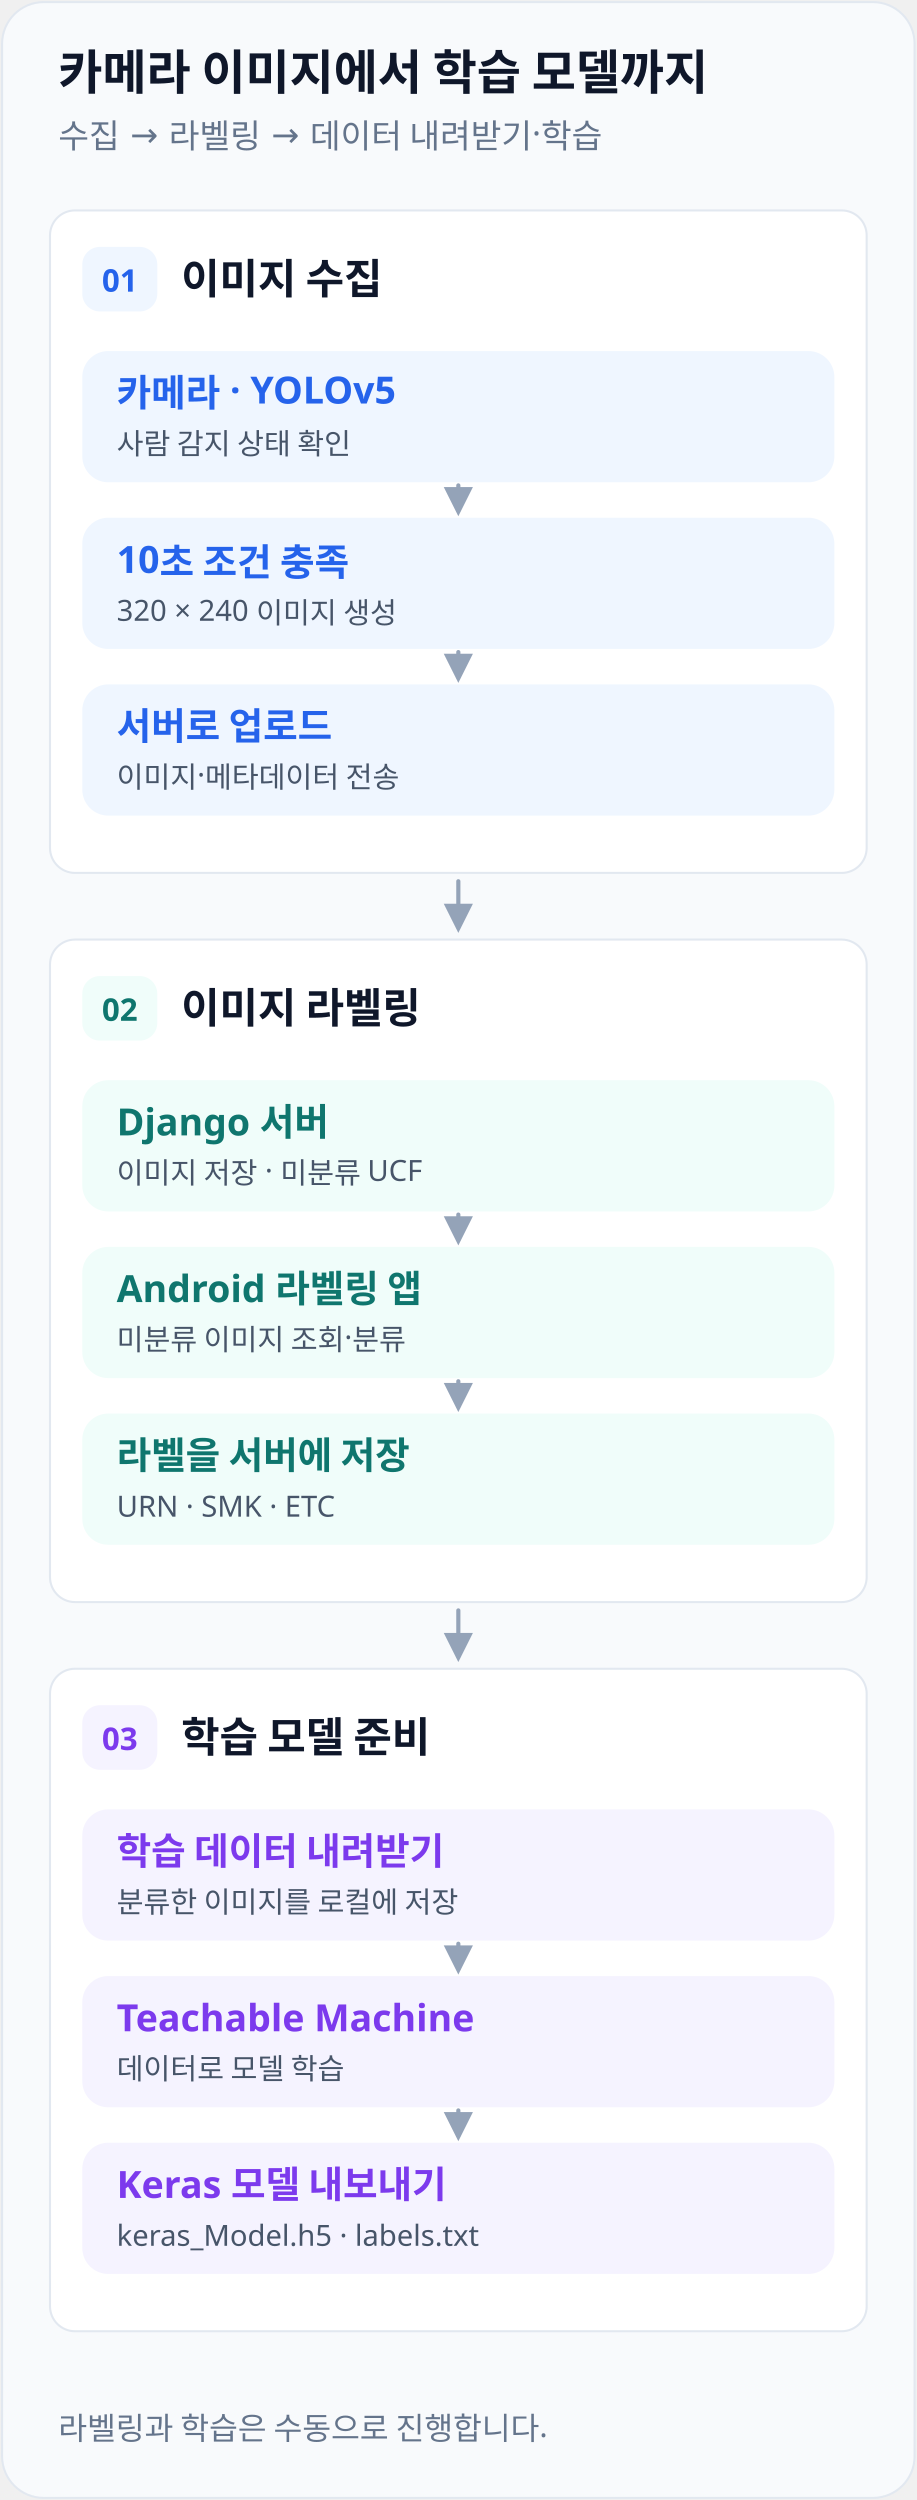
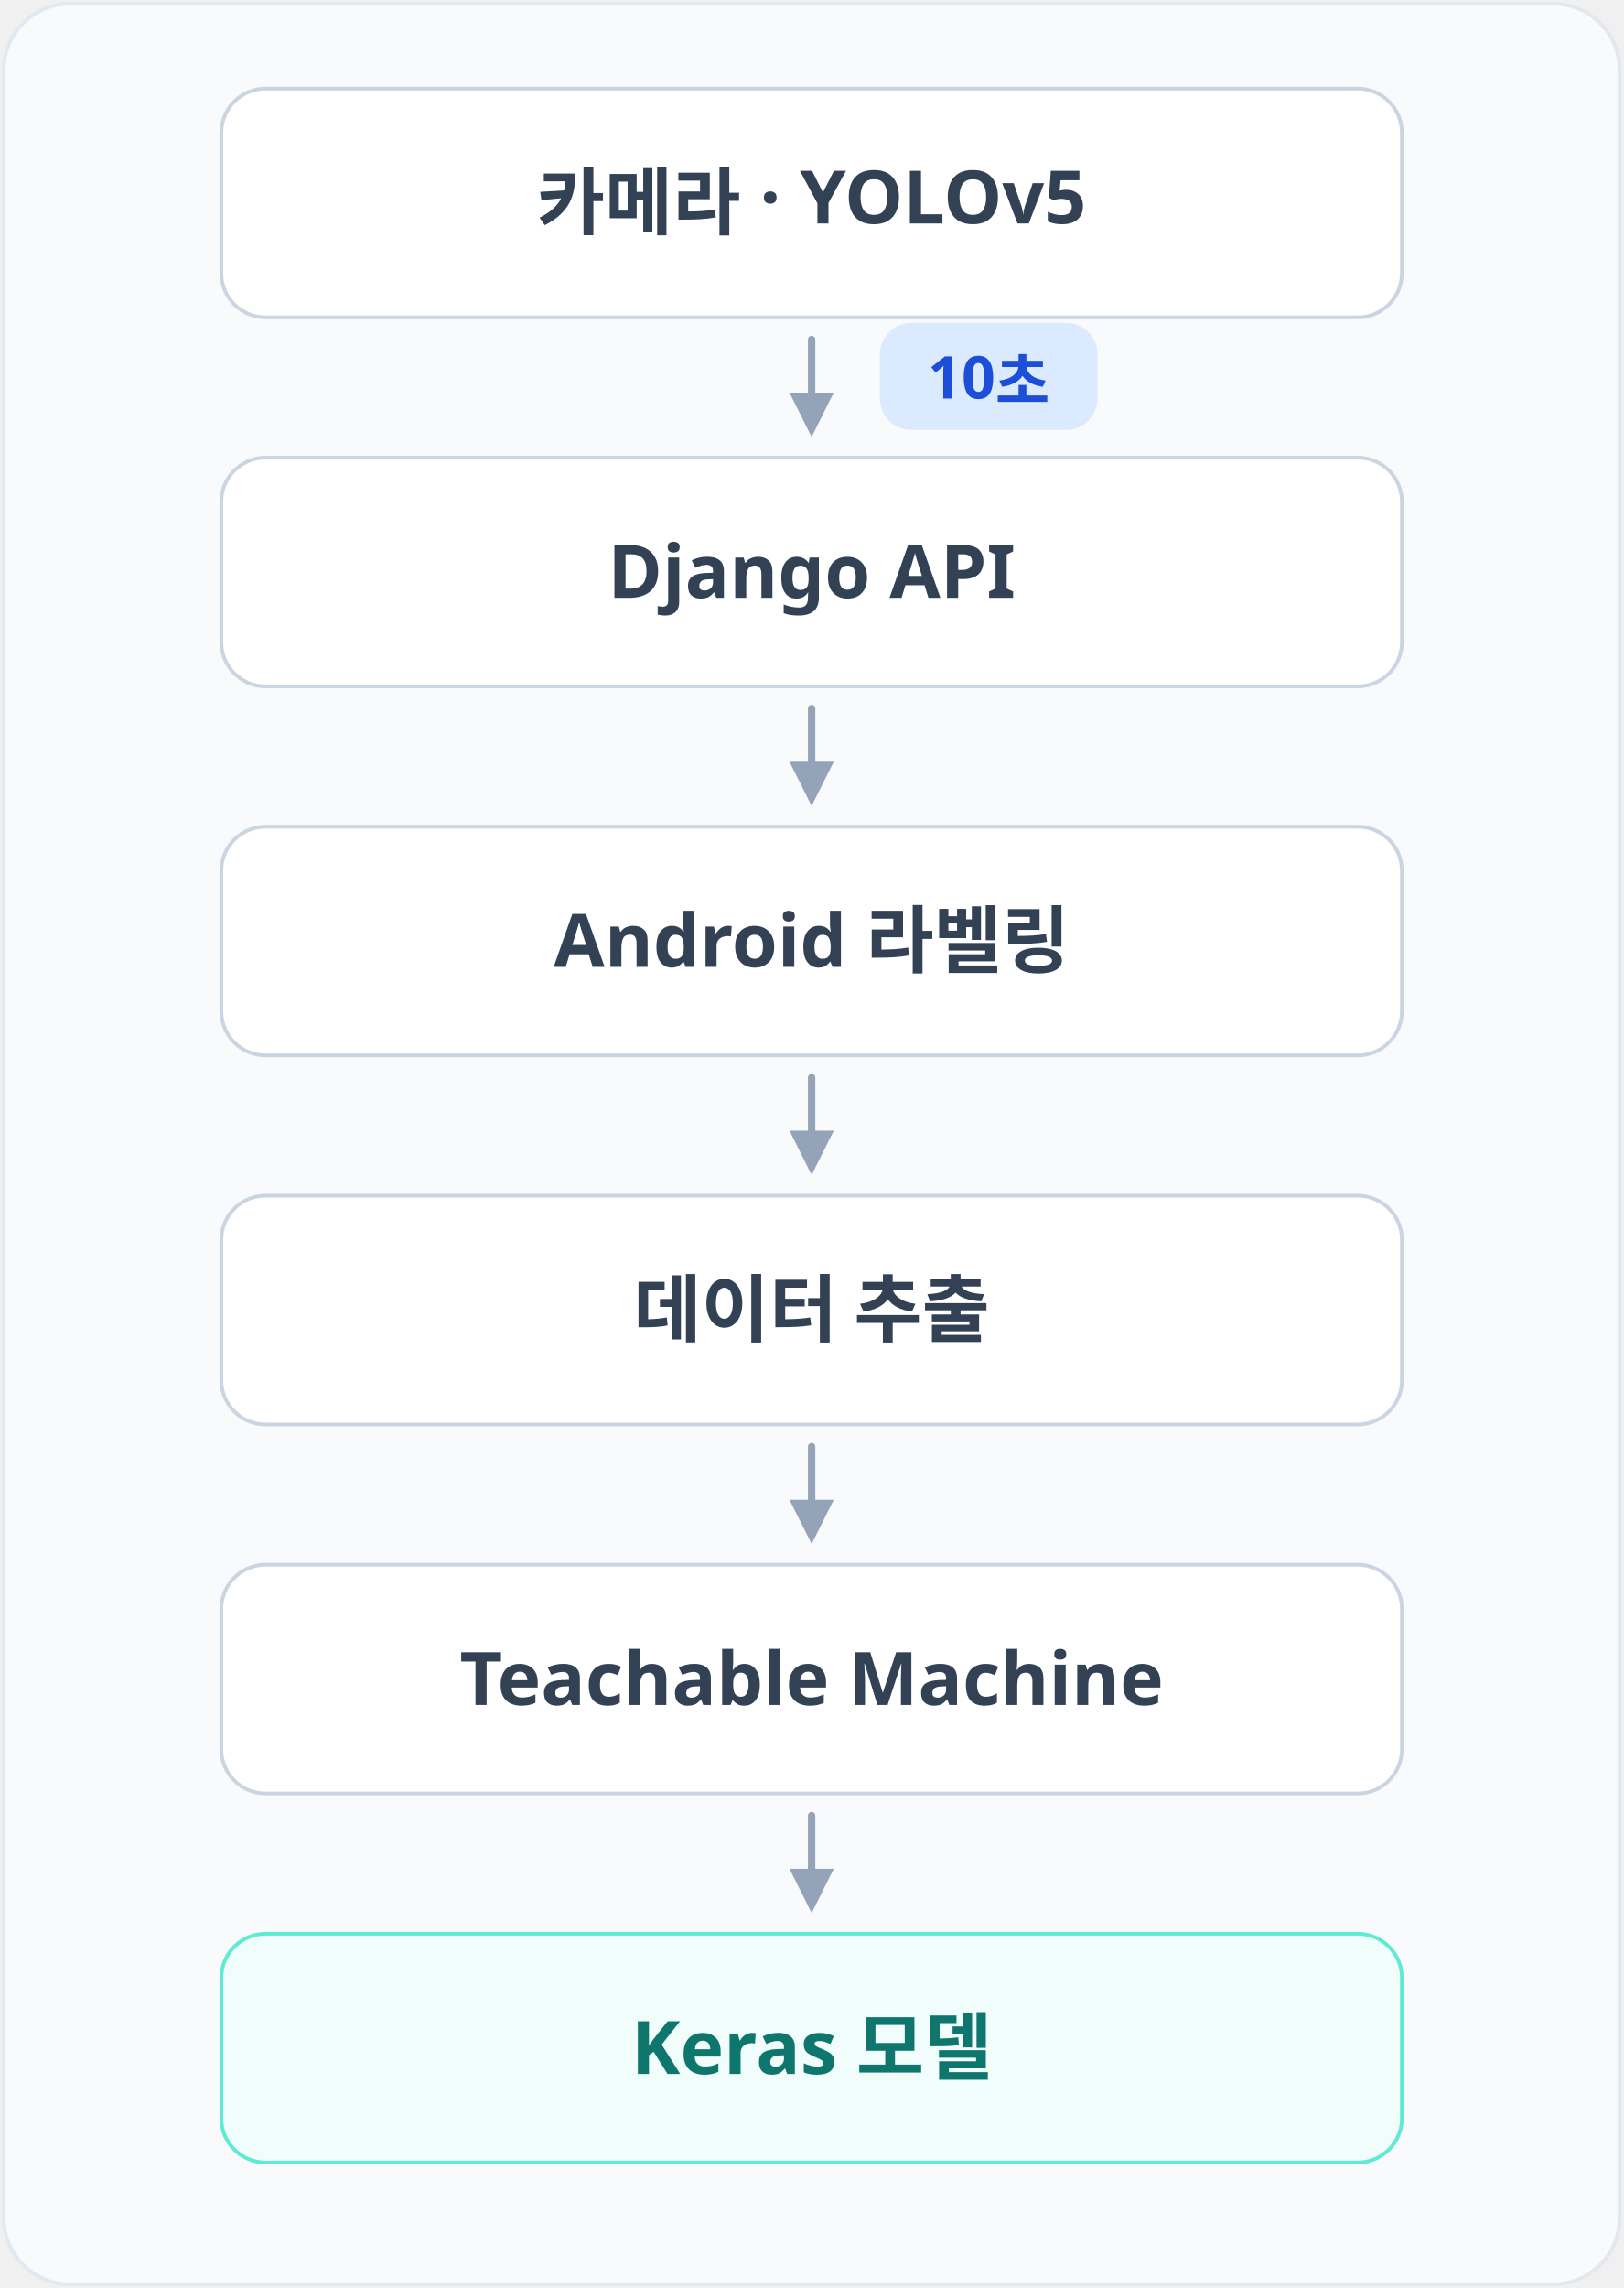
- <svg xmlns="http://www.w3.org/2000/svg" width="440" height="1200" viewBox="0 0 440 1200" role="img" aria-labelledby="title desc">
+ <svg xmlns="http://www.w3.org/2000/svg" width="440" height="620" viewBox="0 0 440 620" role="img" aria-labelledby="title">
  <defs>
-     <marker id="arrow" viewBox="0 0 10 10" refX="8" refY="5" markerWidth="7" markerHeight="7" orient="auto-start-reverse">
+     <marker id="arrow" viewBox="0 0 10 10" refX="8" refY="5" markerWidth="6" markerHeight="6" orient="auto-start-reverse">
      <path d="M 0 0 L 10 5 L 0 10 z" fill="#94a3b8" />
    </marker>
  </defs>
  <g font-family="'Malgun Gothic','Apple SD Gothic Neo','Noto Sans KR',sans-serif">
-     <rect x="1" y="1" width="438" height="1198" rx="20" fill="#f8fafc" stroke="#e2e8f0" />
-     <text x="28" y="43" font-size="23" fill="#0f172a" font-weight="700" text-anchor="start">카메라 이미지에서 학습 모델까지</text>
-     <text x="28" y="71" font-size="16" fill="#64748b" font-weight="400" text-anchor="start">수집 → 라벨링 → 데이터 내려받기·학습</text>
-     <rect x="24" y="101" width="392" height="318" rx="12" fill="white" stroke="#e2e8f0" />
-     <rect x="40" y="119" width="35" height="30" rx="8" fill="#eff6ff" stroke="#eff6ff" />
-     <text x="57.5" y="140" font-size="15" fill="#2563eb" font-weight="700" text-anchor="middle">01</text>
-     <text x="87" y="141" font-size="20" fill="#0f172a" font-weight="700" text-anchor="start">이미지 수집</text>
-     <rect x="40" y="169" width="360" height="62" rx="12" fill="#eff6ff" stroke="#eff6ff" />
-     <text x="56" y="195" font-size="18" fill="#2563eb" font-weight="700" text-anchor="start">카메라 · YOLOv5</text>
-     <text x="56" y="218" font-size="14" fill="#475569" font-weight="400" text-anchor="start">사람 감지 상태 확인</text>
-     <path d="M 220.0 233 V 245" fill="none" stroke="#94a3b8" stroke-width="2" stroke-linecap="round" stroke-linejoin="round" marker-end="url(#arrow)" />
-     <rect x="40" y="249" width="360" height="62" rx="12" fill="#eff6ff" stroke="#eff6ff" />
-     <text x="56" y="275" font-size="18" fill="#2563eb" font-weight="700" text-anchor="start">10초 조건 충족</text>
-     <text x="56" y="298" font-size="14" fill="#475569" font-weight="400" text-anchor="start">320 × 240 이미지 생성</text>
-     <path d="M 220.0 313 V 325" fill="none" stroke="#94a3b8" stroke-width="2" stroke-linecap="round" stroke-linejoin="round" marker-end="url(#arrow)" />
-     <rect x="40" y="329" width="360" height="62" rx="12" fill="#eff6ff" stroke="#eff6ff" />
-     <text x="56" y="355" font-size="18" fill="#2563eb" font-weight="700" text-anchor="start">서버로 업로드</text>
-     <text x="56" y="378" font-size="14" fill="#475569" font-weight="400" text-anchor="start">이미지·메타데이터 전송</text>
-     <path d="M 220 423 V 445" fill="none" stroke="#94a3b8" stroke-width="2" stroke-linecap="round" stroke-linejoin="round" marker-end="url(#arrow)" />
-     <rect x="24" y="451" width="392" height="318" rx="12" fill="white" stroke="#e2e8f0" />
-     <rect x="40" y="469" width="35" height="30" rx="8" fill="#f0fdfa" stroke="#f0fdfa" />
-     <text x="57.5" y="490" font-size="15" fill="#0f766e" font-weight="700" text-anchor="middle">02</text>
-     <text x="87" y="491" font-size="20" fill="#0f172a" font-weight="700" text-anchor="start">이미지 라벨링</text>
-     <rect x="40" y="519" width="360" height="62" rx="12" fill="#f0fdfa" stroke="#f0fdfa" />
-     <text x="56" y="545" font-size="18" fill="#0f766e" font-weight="700" text-anchor="start">Django 서버</text>
-     <text x="56" y="568" font-size="14" fill="#475569" font-weight="400" text-anchor="start">이미지 저장 · 미분류 UCF</text>
-     <path d="M 220.0 583 V 595" fill="none" stroke="#94a3b8" stroke-width="2" stroke-linecap="round" stroke-linejoin="round" marker-end="url(#arrow)" />
-     <rect x="40" y="599" width="360" height="62" rx="12" fill="#f0fdfa" stroke="#f0fdfa" />
-     <text x="56" y="625" font-size="18" fill="#0f766e" font-weight="700" text-anchor="start">Android 라벨링 앱</text>
-     <text x="56" y="648" font-size="14" fill="#475569" font-weight="400" text-anchor="start">미분류 이미지 조회·분류</text>
-     <path d="M 220.0 663 V 675" fill="none" stroke="#94a3b8" stroke-width="2" stroke-linecap="round" stroke-linejoin="round" marker-end="url(#arrow)" />
-     <rect x="40" y="679" width="360" height="62" rx="12" fill="#f0fdfa" stroke="#f0fdfa" />
-     <text x="56" y="705" font-size="18" fill="#0f766e" font-weight="700" text-anchor="start">라벨을 서버에 저장</text>
-     <text x="56" y="728" font-size="14" fill="#475569" font-weight="400" text-anchor="start">URN · SMK · ETC</text>
-     <path d="M 220 773 V 795" fill="none" stroke="#94a3b8" stroke-width="2" stroke-linecap="round" stroke-linejoin="round" marker-end="url(#arrow)" />
-     <rect x="24" y="801" width="392" height="318" rx="12" fill="white" stroke="#e2e8f0" />
-     <rect x="40" y="819" width="35" height="30" rx="8" fill="#f5f3ff" stroke="#f5f3ff" />
-     <text x="57.5" y="840" font-size="15" fill="#7c3aed" font-weight="700" text-anchor="middle">03</text>
-     <text x="87" y="841" font-size="20" fill="#0f172a" font-weight="700" text-anchor="start">학습 모델 준비</text>
-     <rect x="40" y="869" width="360" height="62" rx="12" fill="#f5f3ff" stroke="#f5f3ff" />
-     <text x="56" y="895" font-size="18" fill="#7c3aed" font-weight="700" text-anchor="start">학습 데이터 내려받기</text>
-     <text x="56" y="918" font-size="14" fill="#475569" font-weight="400" text-anchor="start">분류한 이미지를 로컬에 저장</text>
-     <path d="M 220.0 933 V 945" fill="none" stroke="#94a3b8" stroke-width="2" stroke-linecap="round" stroke-linejoin="round" marker-end="url(#arrow)" />
-     <rect x="40" y="949" width="360" height="62" rx="12" fill="#f5f3ff" stroke="#f5f3ff" />
-     <text x="56" y="975" font-size="18" fill="#7c3aed" font-weight="700" text-anchor="start">Teachable Machine</text>
-     <text x="56" y="998" font-size="14" fill="#475569" font-weight="400" text-anchor="start">데이터로 모델 학습</text>
-     <path d="M 220.0 1013 V 1025" fill="none" stroke="#94a3b8" stroke-width="2" stroke-linecap="round" stroke-linejoin="round" marker-end="url(#arrow)" />
-     <rect x="40" y="1029" width="360" height="62" rx="12" fill="#f5f3ff" stroke="#f5f3ff" />
-     <text x="56" y="1055" font-size="18" fill="#7c3aed" font-weight="700" text-anchor="start">Keras 모델 내보내기</text>
-     <text x="56" y="1078" font-size="14" fill="#475569" font-weight="400" text-anchor="start">keras_Model.h5 · labels.txt</text>
-     <text x="28" y="1171" font-size="15" fill="#64748b" font-weight="400" text-anchor="start">라벨링과 학습은 수동으로 진행합니다.</text>
+     <rect x="1" y="1" width="438" height="618" rx="18" fill="#f8fafc" stroke="#e2e8f0" />
+     <rect x="60" y="24" width="320" height="62" rx="12" fill="#fff" stroke="#cbd5e1" />
+     <text x="220.0" y="62.0" text-anchor="middle" font-size="20" fill="#334155" font-weight="600">카메라 · YOLOv5</text>
+     <path d="M 220 92 V 116" fill="none" stroke="#94a3b8" stroke-width="2" stroke-linejoin="round" stroke-linecap="round" marker-end="url(#arrow)" />
+     <rect x="60" y="124" width="320" height="62" rx="12" fill="#fff" stroke="#cbd5e1" />
+     <text x="220.0" y="162.0" text-anchor="middle" font-size="20" fill="#334155" font-weight="600">Django API</text>
+     <path d="M 220 192 V 216" fill="none" stroke="#94a3b8" stroke-width="2" stroke-linejoin="round" stroke-linecap="round" marker-end="url(#arrow)" />
+     <rect x="60" y="224" width="320" height="62" rx="12" fill="#fff" stroke="#cbd5e1" />
+     <text x="220.0" y="262.0" text-anchor="middle" font-size="20" fill="#334155" font-weight="600">Android 라벨링</text>
+     <path d="M 220 292 V 316" fill="none" stroke="#94a3b8" stroke-width="2" stroke-linejoin="round" stroke-linecap="round" marker-end="url(#arrow)" />
+     <rect x="60" y="324" width="320" height="62" rx="12" fill="#fff" stroke="#cbd5e1" />
+     <text x="220.0" y="362.0" text-anchor="middle" font-size="20" fill="#334155" font-weight="600">데이터 추출</text>
+     <path d="M 220 392 V 416" fill="none" stroke="#94a3b8" stroke-width="2" stroke-linejoin="round" stroke-linecap="round" marker-end="url(#arrow)" />
+     <rect x="60" y="424" width="320" height="62" rx="12" fill="#fff" stroke="#cbd5e1" />
+     <text x="220.0" y="462.0" text-anchor="middle" font-size="20" fill="#334155" font-weight="600">Teachable Machine</text>
+     <path d="M 220 492 V 516" fill="none" stroke="#94a3b8" stroke-width="2" stroke-linejoin="round" stroke-linecap="round" marker-end="url(#arrow)" />
+     <rect x="60" y="524" width="320" height="62" rx="12" fill="#f0fdfa" stroke="#5eead4" />
+     <text x="220.0" y="562.0" text-anchor="middle" font-size="20" fill="#0f766e" font-weight="600">Keras 모델</text>
+     <rect x="239" y="88" width="58" height="28" rx="8" fill="#dbeafe" stroke="#dbeafe" />
+     <text x="268" y="108" text-anchor="middle" font-size="16" fill="#1d4ed8" font-weight="700">10초</text>
  </g>
</svg>
